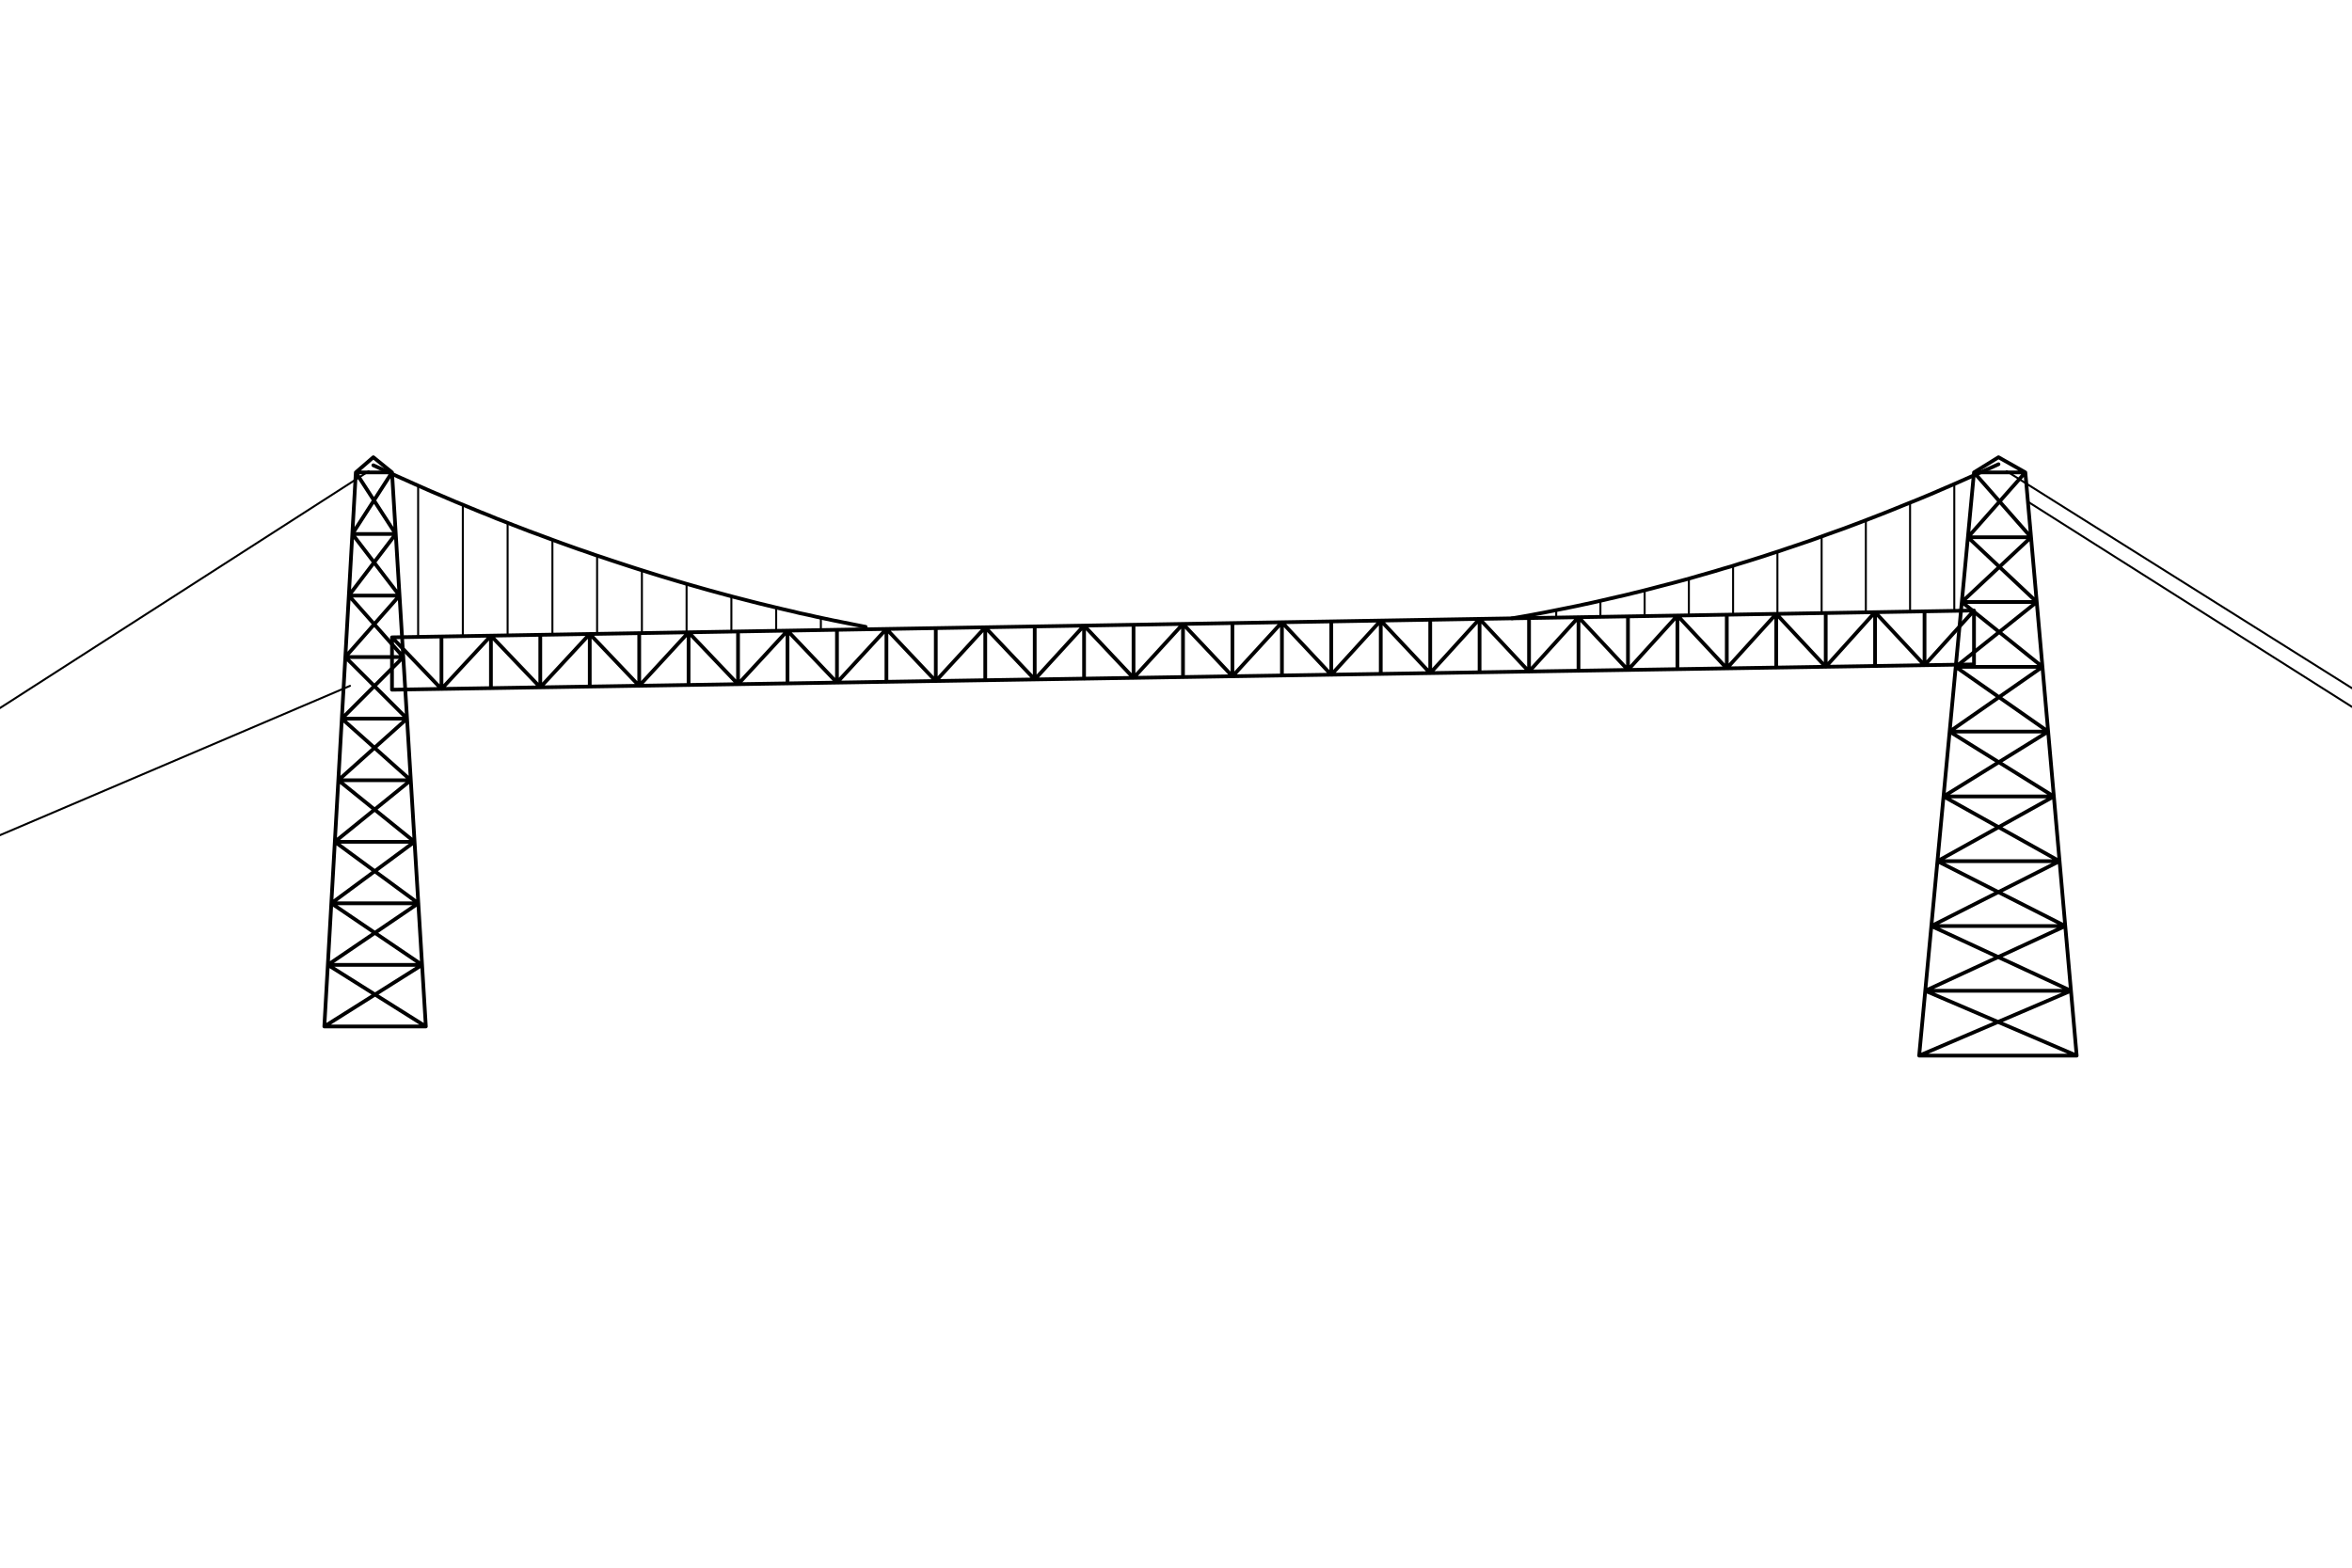
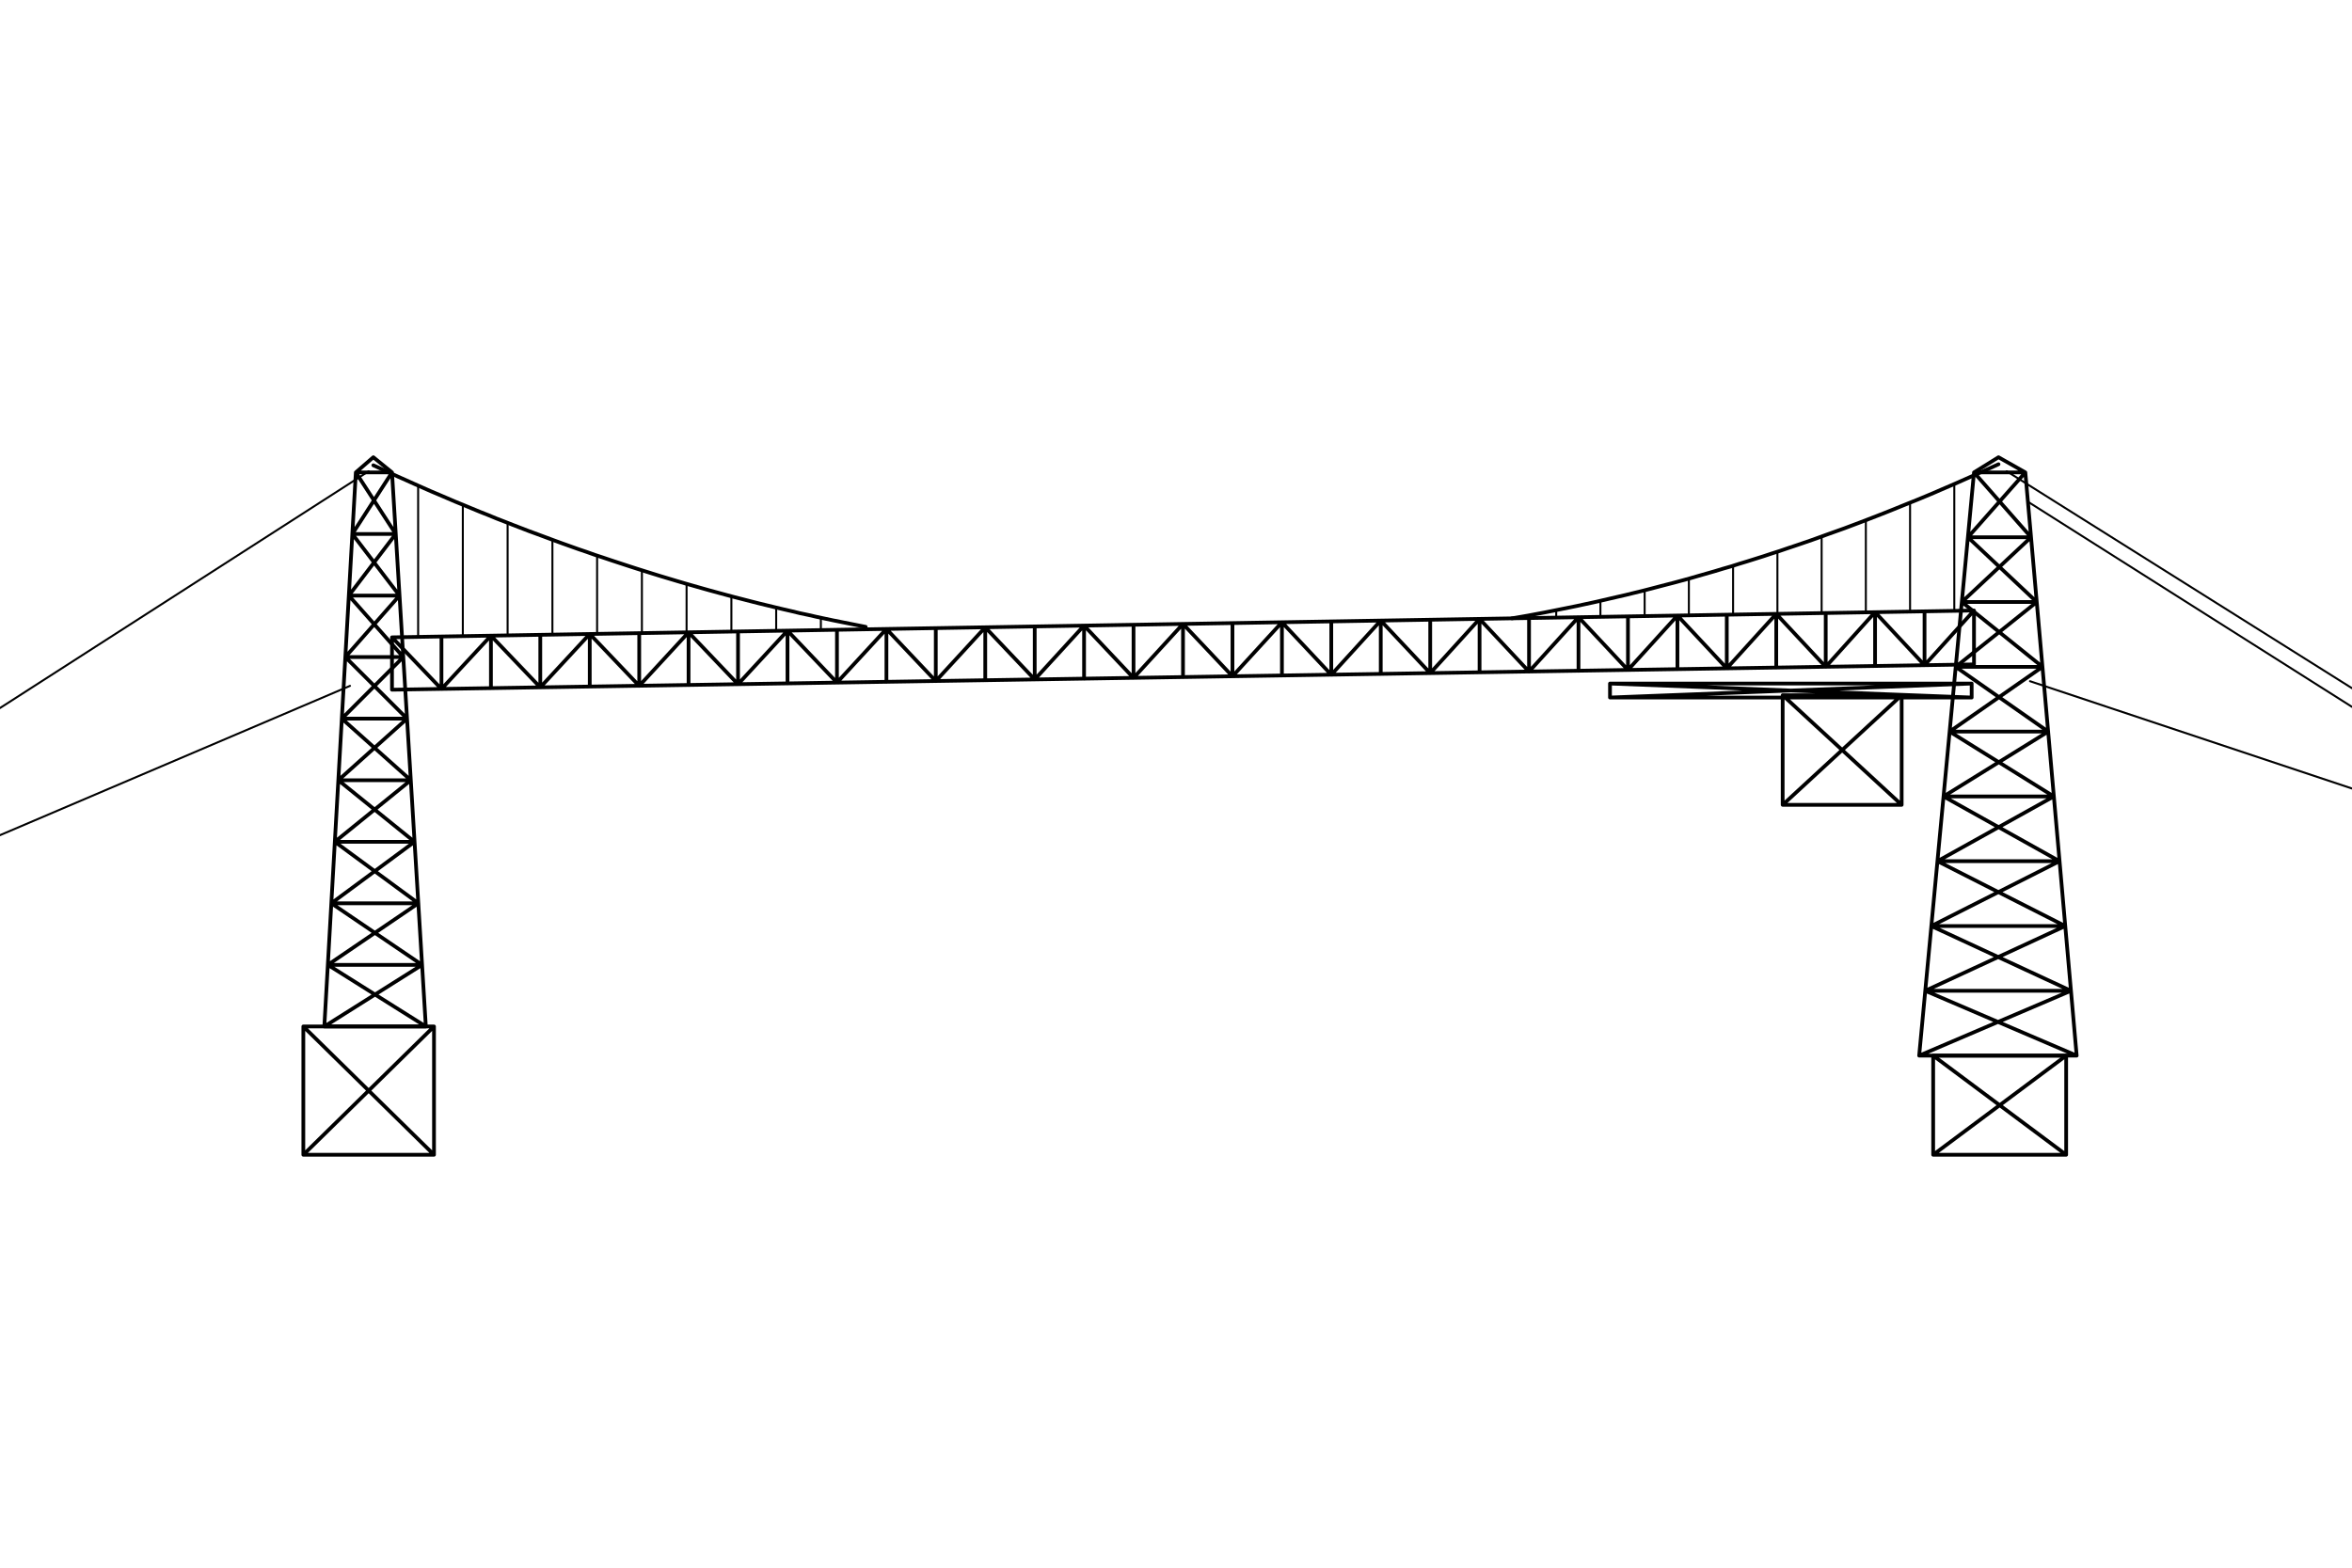
<svg xmlns="http://www.w3.org/2000/svg" viewBox="0 0 2016 1344" fill="none" stroke="currentColor" stroke-linecap="round" stroke-linejoin="round" aria-hidden="true">
  <g class="b-towers">
-     <path stroke-width="3.2" pathLength="1" d="M305,405 L278,880 M336,405 L365,880 M305,405 L320,392 L336,405 M305.0,405.0 L336.0,405.0 M302.0,457.8 L339.2,457.8 M299.0,510.6 L342.4,510.6 M296.0,563.3 L345.7,563.3 M293.0,616.1 L348.9,616.1 M290.0,668.9 L352.1,668.9 M287.0,721.7 L355.3,721.7 M284.0,774.4 L358.6,774.4 M281.0,827.2 L361.8,827.2 M278.0,880.0 L365.0,880.0 M305.0,405.0 L339.2,457.8 M336.0,405.0 L302.0,457.8 M302.0,457.8 L342.4,510.6 M339.2,457.8 L299.0,510.6 M299.0,510.6 L345.7,563.3 M342.4,510.6 L296.0,563.3 M296.0,563.3 L348.9,616.1 M345.7,563.3 L293.0,616.1 M293.0,616.1 L352.1,668.9 M348.9,616.1 L290.0,668.9 M290.0,668.9 L355.3,721.7 M352.1,668.9 L287.0,721.7 M287.0,721.7 L358.6,774.4 M355.3,721.7 L284.0,774.4 M284.0,774.4 L361.8,827.2 M358.6,774.4 L281.0,827.2 M281.0,827.2 L365.0,880.0 M361.8,827.2 L278.0,880.0" />
-     <path stroke-width="3.2" pathLength="1" d="M1692,405 L1645,905 M1736,405 L1780,905 M1692,405 L1713,392 L1736,405 M1692.0,405.0 L1736.0,405.0 M1686.8,460.6 L1740.9,460.6 M1681.6,516.1 L1745.8,516.1 M1676.3,571.7 L1750.7,571.7 M1671.1,627.2 L1755.6,627.2 M1665.9,682.8 L1760.4,682.8 M1660.7,738.3 L1765.3,738.3 M1655.4,793.9 L1770.2,793.9 M1650.2,849.4 L1775.1,849.4 M1645.0,905.0 L1780.0,905.0 M1692.0,405.0 L1740.9,460.6 M1736.0,405.0 L1686.8,460.6 M1686.8,460.6 L1745.8,516.1 M1740.9,460.6 L1681.6,516.1 M1681.6,516.1 L1750.7,571.7 M1745.8,516.1 L1676.3,571.7 M1676.3,571.7 L1755.6,627.2 M1750.7,571.7 L1671.1,627.2 M1671.1,627.2 L1760.4,682.8 M1755.6,627.2 L1665.9,682.8 M1665.9,682.8 L1765.3,738.3 M1760.4,682.8 L1660.7,738.3 M1660.7,738.3 L1770.2,793.9 M1765.3,738.3 L1655.4,793.9 M1655.4,793.9 L1775.1,849.4 M1770.2,793.9 L1650.2,849.4 M1650.2,849.4 L1780.0,905.0 M1775.1,849.4 L1645.0,905.0" />
+     <path stroke-width="3.2" d="M305,405 L278,880 M336,405 L365,880 M305,405 L320,392 L336,405 M305.0,405.0 L336.0,405.0 M302.0,457.8 L339.2,457.8 M299.0,510.6 L342.4,510.6 M296.0,563.3 L345.7,563.3 M293.0,616.1 L348.9,616.1 M290.0,668.9 L352.1,668.9 M287.0,721.7 L355.3,721.7 M284.0,774.4 L358.6,774.4 M281.0,827.2 L361.8,827.2 M278.0,880.0 L365.0,880.0 M305.0,405.0 L339.2,457.8 M336.0,405.0 L302.0,457.8 M302.0,457.8 L342.4,510.6 M339.2,457.8 L299.0,510.6 M299.0,510.6 L345.7,563.3 M342.4,510.6 L296.0,563.3 M296.0,563.3 L348.9,616.1 M345.7,563.3 L293.0,616.1 M293.0,616.1 L352.1,668.9 M348.9,616.1 L290.0,668.9 M290.0,668.9 L355.3,721.7 M352.1,668.9 L287.0,721.7 M287.0,721.7 L358.6,774.4 M355.3,721.7 L284.0,774.4 M284.0,774.4 L361.8,827.2 M358.6,774.4 L281.0,827.2 M281.0,827.2 L365.0,880.0 M361.8,827.2 L278.0,880.0" />
+     <path stroke-width="3.2" d="M1692,405 L1645,905 M1736,405 L1780,905 M1692,405 L1713,392 L1736,405 M1692.0,405.0 L1736.0,405.0 M1686.8,460.6 L1740.9,460.6 M1681.6,516.1 L1745.8,516.1 M1676.3,571.7 L1750.7,571.7 M1671.1,627.2 L1755.6,627.2 M1665.9,682.8 L1760.4,682.8 M1660.7,738.3 L1765.3,738.3 M1655.4,793.9 L1770.2,793.9 M1650.2,849.4 L1775.1,849.4 M1645.0,905.0 L1780.0,905.0 M1692.0,405.0 L1740.9,460.6 M1736.0,405.0 L1686.8,460.6 M1686.8,460.6 L1745.8,516.1 M1740.9,460.6 L1681.6,516.1 M1681.6,516.1 L1750.7,571.7 M1745.8,516.1 L1676.3,571.7 M1676.3,571.7 L1755.6,627.2 M1750.7,571.7 L1671.1,627.2 M1671.1,627.2 L1760.4,682.8 M1755.6,627.2 L1665.9,682.8 M1665.9,682.8 L1765.3,738.3 M1760.4,682.8 L1660.7,738.3 M1660.7,738.3 L1770.2,793.9 M1765.3,738.3 L1655.4,793.9 M1655.4,793.9 L1775.1,849.4 M1770.2,793.9 L1650.2,849.4 M1650.2,849.4 L1780.0,905.0 M1775.1,849.4 L1645.0,905.0" />
  </g>
  <g class="b-girder">
-     <path stroke-width="3.2" pathLength="1" d="M336,546.4 L1692,523.4 M336,591.3 L1692,569.6 M336.0,546.4 L336.0,591.3 M336.0,546.4 L378.4,590.7 M378.4,545.7 L378.4,590.7 M378.4,590.7 L420.8,545.0 M420.8,545.0 L420.8,590.0 M420.8,545.0 L463.1,589.3 M463.1,544.3 L463.1,589.3 M463.1,589.3 L505.5,543.5 M505.5,543.5 L505.5,588.6 M505.5,543.5 L547.9,588.0 M547.9,542.8 L547.9,588.0 M547.9,588.0 L590.2,542.1 M590.2,542.1 L590.2,587.3 M590.2,542.1 L632.6,586.6 M632.6,541.4 L632.6,586.6 M632.6,586.6 L675.0,540.7 M675.0,540.7 L675.0,585.9 M675.0,540.7 L717.4,585.2 M717.4,539.9 L717.4,585.2 M717.4,585.2 L759.8,539.2 M759.8,539.2 L759.8,584.6 M759.8,539.2 L802.1,583.9 M802.1,538.5 L802.1,583.9 M802.1,583.9 L844.5,537.8 M844.5,537.8 L844.5,583.2 M844.5,537.8 L886.9,582.5 M886.9,537.1 L886.9,582.5 M886.9,582.5 L929.2,536.3 M929.2,536.3 L929.2,581.9 M929.2,536.3 L971.6,581.2 M971.6,535.6 L971.6,581.2 M971.6,581.2 L1014.0,534.9 M1014.0,534.9 L1014.0,580.5 M1014.0,534.9 L1056.4,579.8 M1056.4,534.2 L1056.4,579.8 M1056.4,579.8 L1098.8,533.5 M1098.8,533.5 L1098.8,579.1 M1098.8,533.5 L1141.1,578.5 M1141.1,532.7 L1141.1,578.5 M1141.1,578.5 L1183.5,532.0 M1183.5,532.0 L1183.5,577.8 M1183.5,532.0 L1225.9,577.1 M1225.9,531.3 L1225.9,577.1 M1225.9,577.1 L1268.2,530.6 M1268.2,530.6 L1268.2,576.4 M1268.2,530.6 L1310.6,575.8 M1310.6,529.9 L1310.6,575.8 M1310.6,575.8 L1353.0,529.1 M1353.0,529.1 L1353.0,575.1 M1353.0,529.1 L1395.4,574.4 M1395.4,528.4 L1395.4,574.4 M1395.4,574.4 L1437.8,527.7 M1437.8,527.7 L1437.8,573.7 M1437.8,527.7 L1480.1,573.0 M1480.1,527.0 L1480.1,573.0 M1480.1,573.0 L1522.5,526.3 M1522.5,526.3 L1522.5,572.4 M1522.5,526.3 L1564.9,571.7 M1564.9,525.5 L1564.9,571.7 M1564.9,571.7 L1607.2,524.8 M1607.2,524.8 L1607.2,571.0 M1607.2,524.8 L1649.6,570.3 M1649.6,524.1 L1649.6,570.3 M1649.6,570.3 L1692.0,523.4 M1692.0,523.4 L1692.0,569.6" />
+     <path stroke-width="3.2" d="M336,546.4 L1692,523.4 M336,591.3 L1692,569.6 M336.0,546.4 L336.0,591.3 M336.0,546.4 L378.4,590.7 M378.4,545.7 L378.4,590.7 M378.4,590.7 L420.8,545.0 M420.8,545.0 L420.8,590.0 M420.8,545.0 L463.1,589.3 M463.1,544.3 L463.1,589.3 M463.1,589.3 L505.5,543.5 M505.5,543.5 L505.5,588.6 M505.5,543.5 L547.9,588.0 M547.9,542.8 L547.9,588.0 M547.9,588.0 L590.2,542.1 M590.2,542.1 L590.2,587.3 M590.2,542.1 L632.6,586.6 M632.6,541.4 L632.6,586.6 M632.6,586.6 L675.0,540.7 M675.0,540.7 L675.0,585.9 M675.0,540.7 L717.4,585.2 M717.4,539.9 L717.4,585.2 M717.4,585.2 L759.8,539.2 M759.8,539.2 L759.8,584.6 M759.8,539.2 L802.1,583.9 M802.1,538.5 L802.1,583.9 M802.1,583.9 L844.5,537.8 M844.5,537.8 L844.5,583.2 M844.5,537.8 L886.9,582.5 M886.9,537.1 L886.9,582.5 M886.9,582.5 L929.2,536.3 M929.2,536.3 L929.2,581.9 M929.2,536.3 L971.6,581.2 M971.6,535.6 L971.6,581.2 M971.6,581.2 L1014.0,534.9 M1014.0,534.9 L1014.0,580.5 M1014.0,534.9 L1056.4,579.8 M1056.4,534.2 L1056.4,579.8 M1056.4,579.8 L1098.8,533.5 M1098.8,533.5 L1098.8,579.1 M1098.8,533.5 L1141.1,578.5 M1141.1,532.7 L1141.1,578.5 M1141.1,578.5 L1183.5,532.0 M1183.5,532.0 L1183.5,577.8 M1183.5,532.0 L1225.9,577.1 M1225.9,531.3 L1225.9,577.1 M1225.9,577.1 L1268.2,530.6 M1268.2,530.6 L1268.2,576.4 M1268.2,530.6 L1310.6,575.8 M1310.6,529.9 L1310.6,575.8 M1310.6,575.8 L1353.0,529.1 M1353.0,529.1 L1353.0,575.1 M1353.0,529.1 L1395.4,574.4 M1395.4,528.4 L1395.4,574.4 M1395.4,574.4 L1437.8,527.7 M1437.8,527.7 L1437.8,573.7 M1437.8,527.7 L1480.1,573.0 M1480.1,527.0 L1480.1,573.0 M1480.1,573.0 L1522.5,526.3 M1522.5,526.3 L1522.5,572.4 M1522.5,526.3 L1564.9,571.7 M1564.9,525.5 L1564.9,571.7 M1564.9,571.7 L1607.2,524.8 M1607.2,524.8 L1607.2,571.0 M1607.2,524.8 L1649.6,570.3 M1649.6,524.1 L1649.6,570.3 M1649.6,570.3 L1692.0,523.4 M1692.0,523.4 L1692.0,569.6" />
+   </g>
+   <g class="b-car">
+     <path stroke-width="3.2" d="M1528,596 L1630,596 L1630,690 L1528,690 L1528,596 L1630,690 M1630,596 L1528,690 M1380,586 L1690,586 L1690,598 L1380,598 L1380,586 L1690,598 M1690,586 L1380,598 M260,880 L372,880 L372,990 L260,990 L260,880 L372,990 M372,880 L260,990 M1657,905 L1771,905 L1771,990 L1657,990 L1657,905 L1771,990 M1771,905 L1657,990" />
  </g>
  <g class="b-cables">
-     <path stroke-width="3.2" pathLength="1" d="M320.0,398.9 L327.0,402.1 L334.1,405.4 L341.1,408.6 L348.1,411.7 L355.2,414.9 L362.2,418.0 L369.2,421.1 L376.3,424.1 L383.3,427.1 L390.3,430.1 L397.4,433.0 L404.4,435.9 L411.4,438.8 L418.5,441.6 L425.5,444.5 L432.5,447.2 L439.6,450.0 L446.6,452.7 L453.6,455.4 L460.7,458.0 L467.7,460.6 L474.7,463.2 L481.8,465.8 L488.8,468.3 L495.8,470.8 L502.9,473.2 L509.9,475.7 L516.9,478.0 L524.0,480.4 L531.0,482.7 L538.0,485.0 L545.1,487.3 L552.1,489.5 L559.1,491.7 L566.2,493.9 L573.2,496.0 L580.2,498.1 L587.3,500.2 L594.3,502.2 L601.3,504.2 L608.4,506.2 L615.4,508.1 L622.4,510.0 L629.5,511.9 L636.5,513.7 L643.5,515.5 L650.6,517.3 L657.6,519.0 L664.6,520.7 L671.7,522.4 L678.7,524.0 L685.7,525.7 L692.8,527.2 L699.8,528.8 L706.8,530.3 L713.9,531.8 L720.9,533.2 L727.9,534.6 L735.0,536.0 L742.0,537.4" />
-     <path stroke-width="3.2" pathLength="1" d="M1296.0,530.1 L1303.0,528.9 L1309.9,527.7 L1316.8,526.4 L1323.8,525.1 L1330.8,523.7 L1337.7,522.3 L1344.7,520.9 L1351.6,519.5 L1358.5,518.0 L1365.5,516.5 L1372.5,514.9 L1379.4,513.3 L1386.3,511.7 L1393.3,510.1 L1400.2,508.4 L1407.2,506.7 L1414.2,504.9 L1421.1,503.1 L1428.0,501.3 L1435.0,499.5 L1442.0,497.6 L1448.9,495.7 L1455.8,493.7 L1462.8,491.7 L1469.8,489.7 L1476.7,487.6 L1483.7,485.6 L1490.6,483.4 L1497.5,481.3 L1504.5,479.1 L1511.5,476.9 L1518.4,474.6 L1525.3,472.4 L1532.3,470.0 L1539.2,467.7 L1546.2,465.3 L1553.2,462.9 L1560.1,460.4 L1567.0,457.9 L1574.0,455.4 L1581.0,452.9 L1587.9,450.3 L1594.8,447.7 L1601.8,445.0 L1608.8,442.3 L1615.7,439.6 L1622.7,436.8 L1629.6,434.0 L1636.5,431.2 L1643.5,428.4 L1650.5,425.5 L1657.4,422.6 L1664.3,419.6 L1671.3,416.6 L1678.2,413.6 L1685.2,410.5 L1692.2,407.4 L1699.1,404.3 L1706.0,401.2 L1713.0,398.0" />
+     <path stroke-width="3.2" d="M320.0,398.9 L327.0,402.1 L334.1,405.4 L341.1,408.6 L348.1,411.7 L355.2,414.9 L362.2,418.0 L369.2,421.1 L376.3,424.1 L383.3,427.1 L390.3,430.1 L397.4,433.0 L404.4,435.9 L411.4,438.8 L418.5,441.6 L425.5,444.5 L432.5,447.2 L439.6,450.0 L446.6,452.7 L453.6,455.4 L460.7,458.0 L467.7,460.6 L474.7,463.2 L481.8,465.8 L488.8,468.3 L495.8,470.8 L502.9,473.2 L509.9,475.7 L516.9,478.0 L524.0,480.4 L531.0,482.7 L538.0,485.0 L545.1,487.3 L552.1,489.5 L559.1,491.7 L566.2,493.9 L573.2,496.0 L580.2,498.1 L587.3,500.2 L594.3,502.2 L601.3,504.2 L608.4,506.2 L615.4,508.1 L622.4,510.0 L629.5,511.9 L636.5,513.7 L643.5,515.5 L650.6,517.3 L657.6,519.0 L664.6,520.7 L671.7,522.4 L678.7,524.0 L685.7,525.7 L692.8,527.2 L699.8,528.8 L706.8,530.3 L713.9,531.8 L720.9,533.2 L727.9,534.6 L735.0,536.0 L742.0,537.4" />
+     <path stroke-width="3.2" d="M1296.0,530.1 L1303.0,528.9 L1309.9,527.7 L1316.8,526.4 L1323.8,525.1 L1330.8,523.7 L1337.7,522.3 L1344.7,520.9 L1351.6,519.5 L1358.5,518.0 L1365.5,516.5 L1372.5,514.9 L1379.4,513.3 L1386.3,511.7 L1393.3,510.1 L1400.2,508.4 L1407.2,506.7 L1414.2,504.9 L1421.1,503.1 L1428.0,501.3 L1435.0,499.5 L1442.0,497.6 L1448.9,495.7 L1455.8,493.7 L1462.8,491.7 L1469.8,489.7 L1476.7,487.6 L1483.7,485.6 L1490.6,483.4 L1497.5,481.3 L1504.5,479.1 L1511.5,476.9 L1518.4,474.6 L1525.3,472.4 L1532.3,470.0 L1539.2,467.7 L1546.2,465.3 L1553.2,462.9 L1560.1,460.4 L1567.0,457.9 L1574.0,455.4 L1581.0,452.9 L1587.9,450.3 L1594.8,447.7 L1601.8,445.0 L1608.8,442.3 L1615.7,439.6 L1622.7,436.8 L1629.6,434.0 L1636.5,431.2 L1643.5,428.4 L1650.5,425.5 L1657.4,422.6 L1664.3,419.6 L1671.3,416.6 L1678.2,413.6 L1685.2,410.5 L1692.2,407.4 L1699.1,404.3 L1706.0,401.2 L1713.0,398.0" />
  </g>
  <g class="b-hangers">
-     <path stroke-width="1.7" pathLength="1" d="M358.4,416.3 L358.4,546.0 M396.7,432.7 L396.7,545.4 M435.1,448.2 L435.1,544.7 M473.5,462.8 L473.5,544.1 M511.8,476.3 L511.8,543.4 M550.2,488.9 L550.2,542.8 M588.5,500.5 L588.5,542.1 M626.9,511.2 L626.9,541.5 M665.3,520.9 L665.3,540.8 M703.6,529.6 L703.6,540.2 M1333.9,523.1 L1333.9,529.5 M1371.8,515.1 L1371.8,528.8 M1409.7,506.0 L1409.7,528.2 M1447.6,496.0 L1447.6,527.5 M1485.5,485.0 L1485.5,526.9 M1523.5,473.0 L1523.5,526.2 M1561.4,460.0 L1561.4,525.6 M1599.3,446.0 L1599.3,525.0 M1637.2,431.0 L1637.2,524.3 M1675.1,415.0 L1675.1,523.7" />
+     <path stroke-width="1.7" d="M358.4,416.3 L358.4,546.0 M396.7,432.7 L396.7,545.4 M435.1,448.2 L435.1,544.7 M473.5,462.8 L473.5,544.1 M511.8,476.3 L511.8,543.4 M550.2,488.9 L550.2,542.8 M588.5,500.5 L588.5,542.1 M626.9,511.2 L626.9,541.5 M665.3,520.9 L665.3,540.8 M703.6,529.6 L703.6,540.2 M1333.9,523.1 L1333.9,529.5 M1371.8,515.1 L1371.8,528.8 M1409.7,506.0 L1409.7,528.2 M1447.6,496.0 L1447.6,527.5 M1485.5,485.0 L1485.5,526.9 M1523.5,473.0 L1523.5,526.2 M1561.4,460.0 L1561.4,525.6 M1599.3,446.0 L1599.3,525.0 M1637.2,431.0 L1637.2,524.3 M1675.1,415.0 L1675.1,523.7" />
  </g>
  <g class="b-stays">
-     <path stroke-width="1.7" pathLength="1" d="M316,404 L0,607 M300,588 L0,716 M1720,404 L2016,590 M1738,430 L2016,606" />
+     <path stroke-width="1.7" d="M316,404 L0,607 M300,588 L0,716 M1720,404 L2016,590 M1738,430 L2016,606 M1740,584 L2016,676" />
  </g>
</svg>
